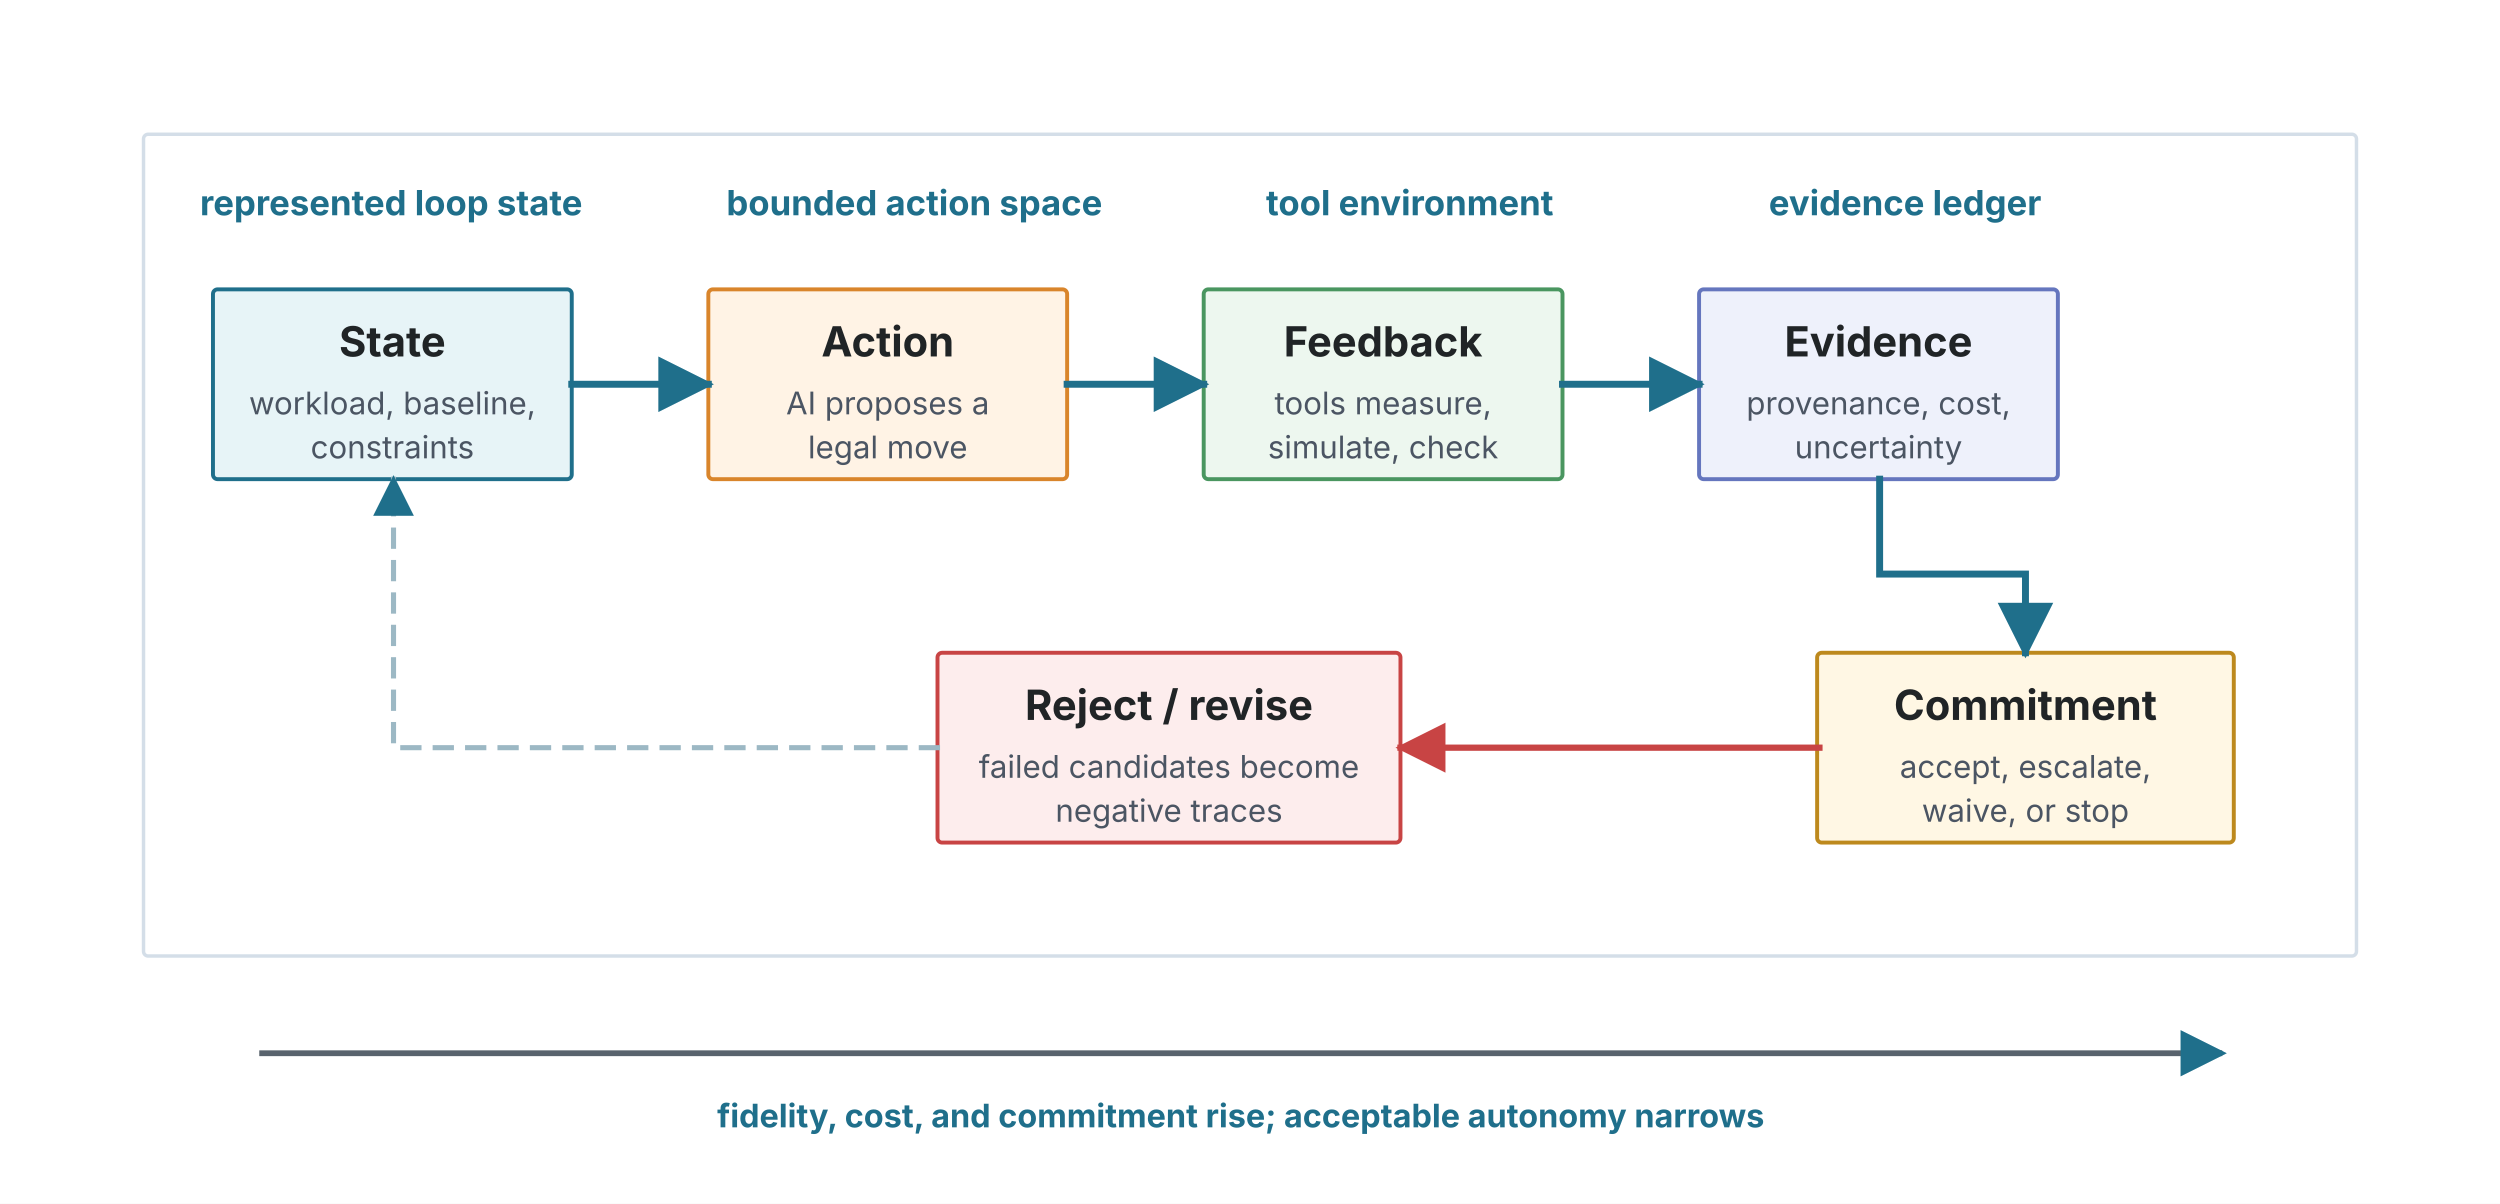
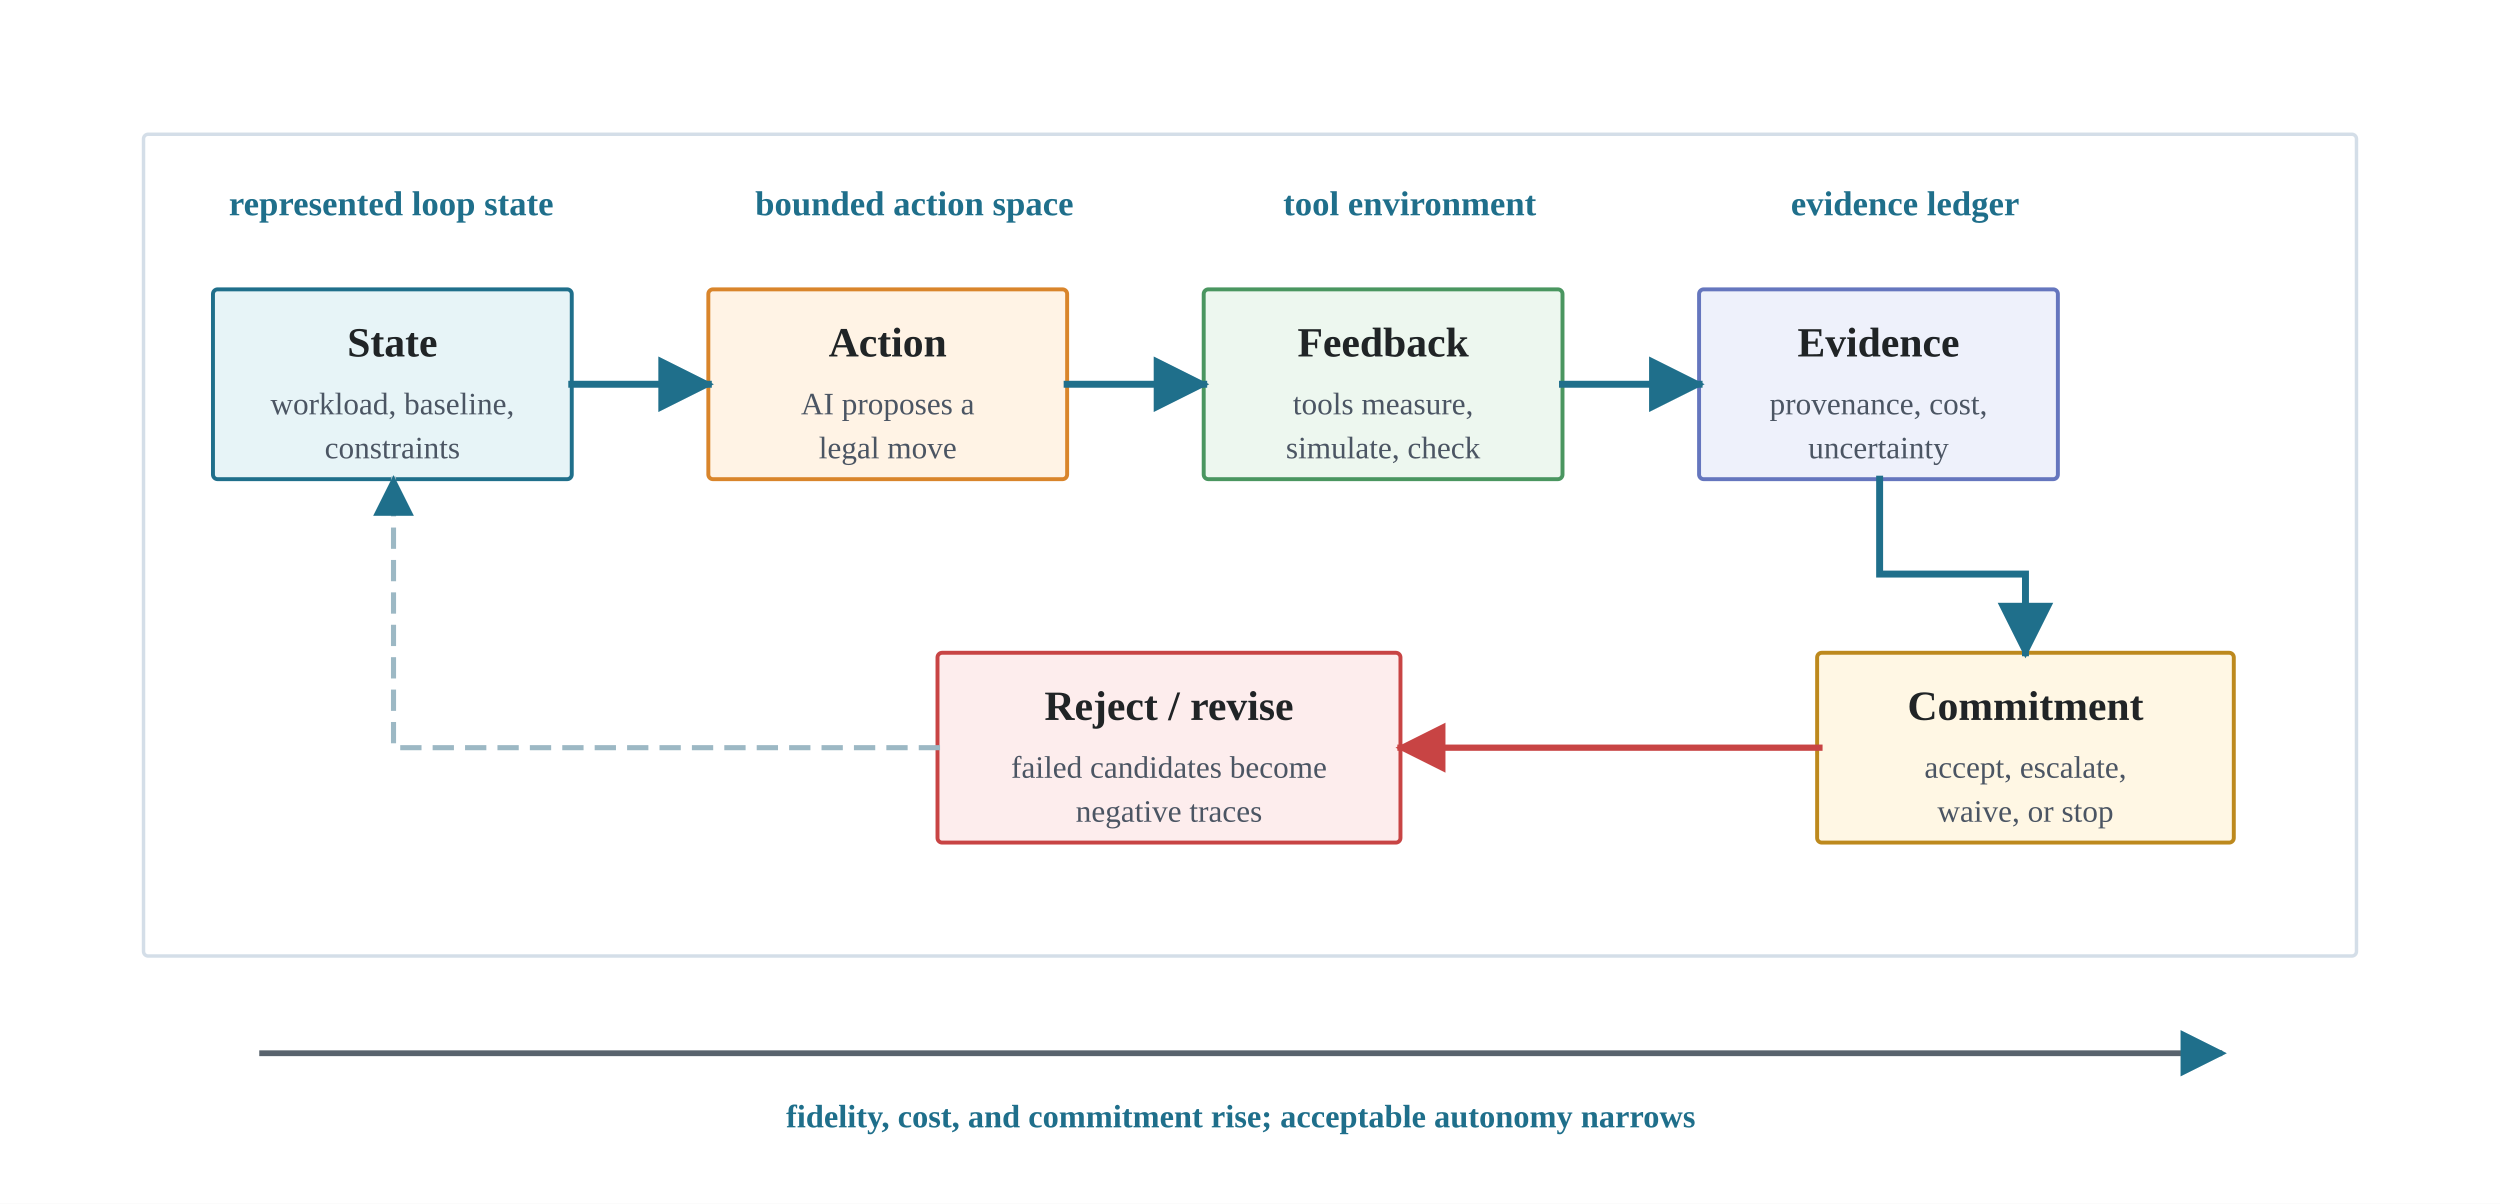
<svg xmlns="http://www.w3.org/2000/svg" viewBox="0 0 1080 520" role="img">
  <defs>
    <marker id="arrow-blue" viewBox="0 0 10 10" refX="9" refY="5" markerWidth="8" markerHeight="8" orient="auto">
      <path d="M 0 0 L 10 5 L 0 10 z" fill="#1F6F8B" />
    </marker>
    <marker id="arrow-red" viewBox="0 0 10 10" refX="9" refY="5" markerWidth="8" markerHeight="8" orient="auto">
      <path d="M 0 0 L 10 5 L 0 10 z" fill="#C84444" />
    </marker>
    <style>
-       .font { font-family: -apple-system, BlinkMacSystemFont, "Segoe UI", sans-serif; }
+       .font { font-family: sans-serif"Segoe UI", sans-serif; }
      .node-title { font-size: 18px; font-weight: 750; fill: #202426; }
      .node-body { font-size: 13.5px; fill: #4B5563; }
      .small { font-size: 13px; fill: #657386; }
      .callout { font-size: 15px; font-weight: 750; fill: #1F6F8B; }
      .axis-note { font-size: 14px; font-weight: 700; fill: #1F6F8B; }
      .state { fill: #E7F4F7; stroke: #1F6F8B; stroke-width: 1.7; }
      .action { fill: #FFF3E5; stroke: #D9852B; stroke-width: 1.7; }
      .feedback { fill: #EDF7EF; stroke: #4A9660; stroke-width: 1.7; }
      .evidence { fill: #EEF1FB; stroke: #6576BE; stroke-width: 1.7; }
      .human { fill: #FFF7E4; stroke: #BD891D; stroke-width: 1.7; }
      .reject { fill: #FDEDED; stroke: #C84444; stroke-width: 1.7; }
      .edge { fill: none; stroke: #1F6F8B; stroke-width: 3; stroke-linecap: square; stroke-linejoin: miter; marker-end: url(#arrow-blue); }
      .edge-red { fill: none; stroke: #C84444; stroke-width: 2.7; stroke-linecap: square; stroke-linejoin: miter; marker-end: url(#arrow-red); }
      .edge-soft { fill: none; stroke: #9CB8C4; stroke-width: 2.2; stroke-linecap: square; stroke-linejoin: miter; stroke-dasharray: 7 7; marker-end: url(#arrow-blue); }
      .boundary { fill: none; stroke: #D4DEE8; stroke-width: 1.5; }
    </style>
  </defs>
  <rect width="1080" height="520" fill="#FFFFFF" />
  <g class="font">
    <rect class="boundary" x="62" y="58" width="956" height="355" rx="2" />
    <rect class="state" x="92" y="125" width="155" height="82" rx="2" />
    <text class="node-title" x="169.5" y="154" text-anchor="middle">State</text>
    <text class="node-body" x="169.5" y="179" text-anchor="middle">workload, baseline,</text>
    <text class="node-body" x="169.5" y="198" text-anchor="middle">constraints</text>
    <rect class="action" x="306" y="125" width="155" height="82" rx="2" />
    <text class="node-title" x="383.5" y="154" text-anchor="middle">Action</text>
    <text class="node-body" x="383.5" y="179" text-anchor="middle">AI proposes a</text>
    <text class="node-body" x="383.5" y="198" text-anchor="middle">legal move</text>
    <rect class="feedback" x="520" y="125" width="155" height="82" rx="2" />
    <text class="node-title" x="597.5" y="154" text-anchor="middle">Feedback</text>
    <text class="node-body" x="597.5" y="179" text-anchor="middle">tools measure,</text>
    <text class="node-body" x="597.5" y="198" text-anchor="middle">simulate, check</text>
    <rect class="evidence" x="734" y="125" width="155" height="82" rx="2" />
    <text class="node-title" x="811.5" y="154" text-anchor="middle">Evidence</text>
    <text class="node-body" x="811.5" y="179" text-anchor="middle">provenance, cost,</text>
    <text class="node-body" x="811.5" y="198" text-anchor="middle">uncertainty</text>
    <rect class="human" x="785" y="282" width="180" height="82" rx="2" />
    <text class="node-title" x="875" y="311" text-anchor="middle">Commitment</text>
    <text class="node-body" x="875" y="336" text-anchor="middle">accept, escalate,</text>
    <text class="node-body" x="875" y="355" text-anchor="middle">waive, or stop</text>
    <rect class="reject" x="405" y="282" width="200" height="82" rx="2" />
    <text class="node-title" x="505" y="311" text-anchor="middle">Reject / revise</text>
    <text class="node-body" x="505" y="336" text-anchor="middle">failed candidates become</text>
    <text class="node-body" x="505" y="355" text-anchor="middle">negative traces</text>
    <path class="edge" d="M 247 166 H 306" />
    <path class="edge" d="M 461 166 H 520" />
    <path class="edge" d="M 675 166 H 734" />
    <path class="edge" d="M 812 207 V 248 H 875 V 282" />
    <path class="edge-red" d="M 786 323 H 605" />
    <path class="edge-soft" d="M 405 323 H 170 V 207" />
    <text class="callout" x="169" y="93" text-anchor="middle">represented loop state</text>
    <text class="callout" x="395" y="93" text-anchor="middle">bounded action space</text>
    <text class="callout" x="609" y="93" text-anchor="middle">tool environment</text>
    <text class="callout" x="823" y="93" text-anchor="middle">evidence ledger</text>
    <line class="axis" x1="112" y1="455" x2="960" y2="455" stroke="#59636D" stroke-width="2.5" marker-end="url(#arrow-blue)" />
    <text class="axis-note" x="536" y="487" text-anchor="middle">fidelity, cost, and commitment rise; acceptable autonomy narrows</text>
  </g>
</svg>
